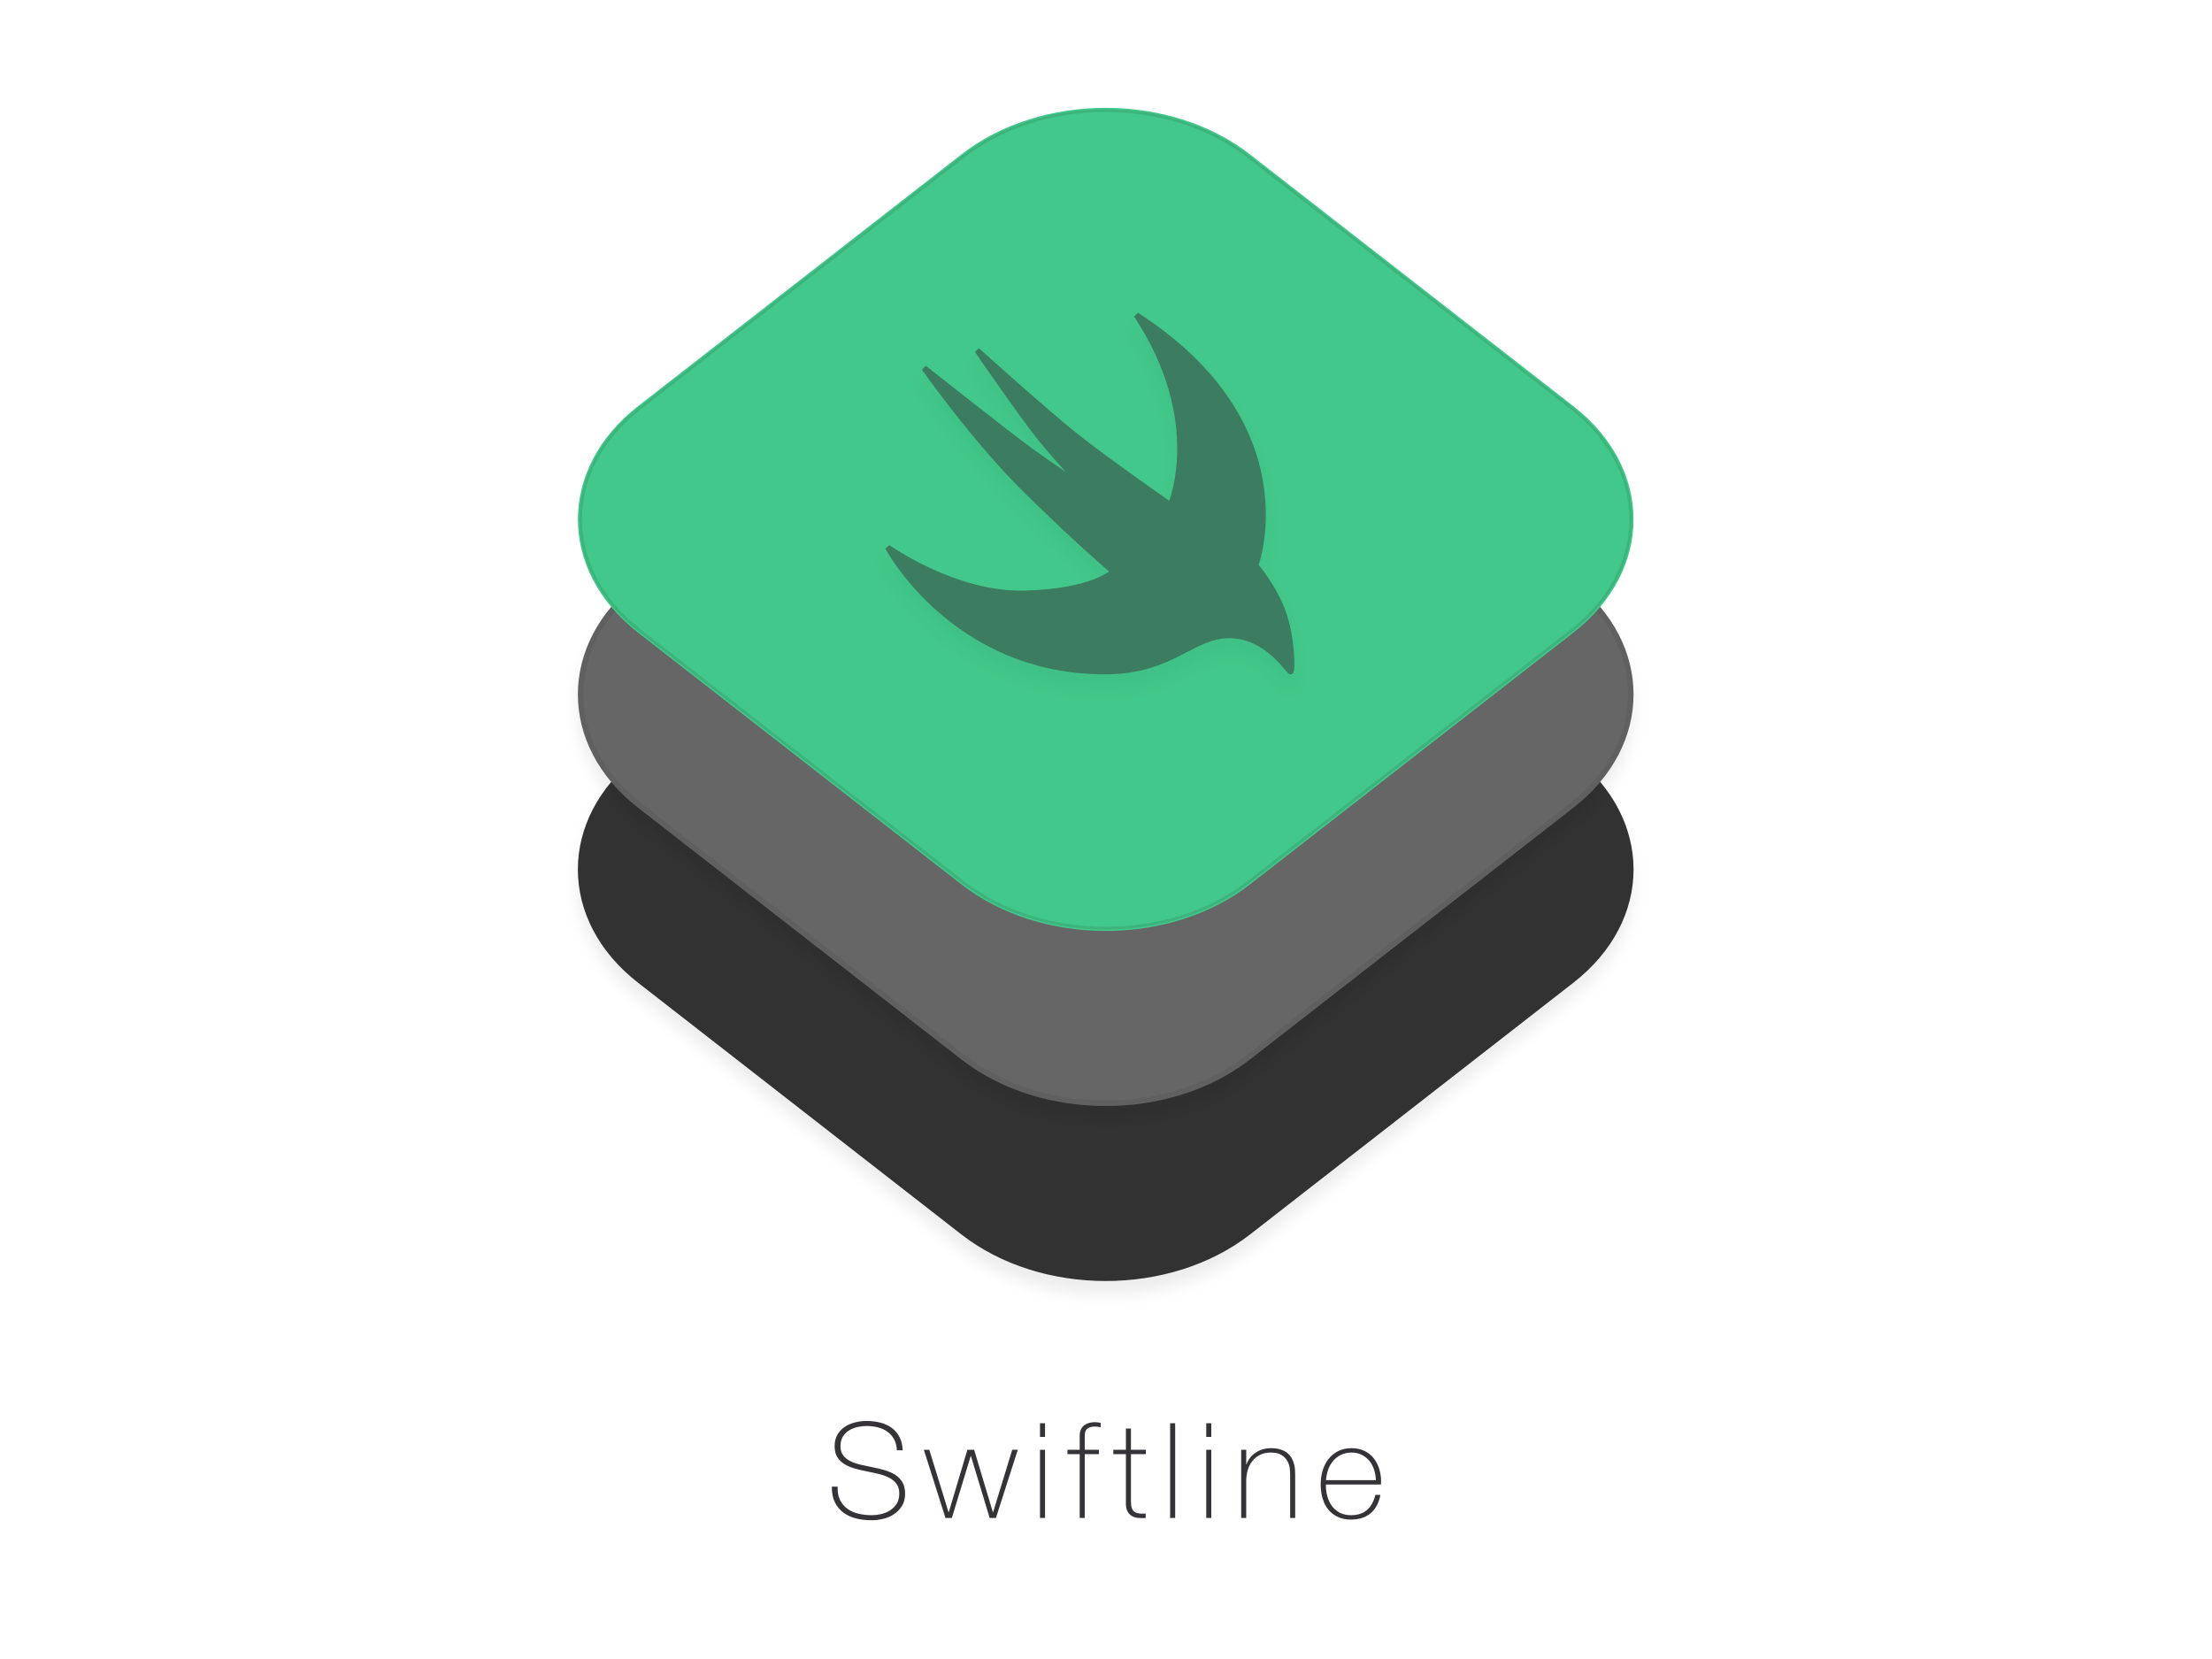
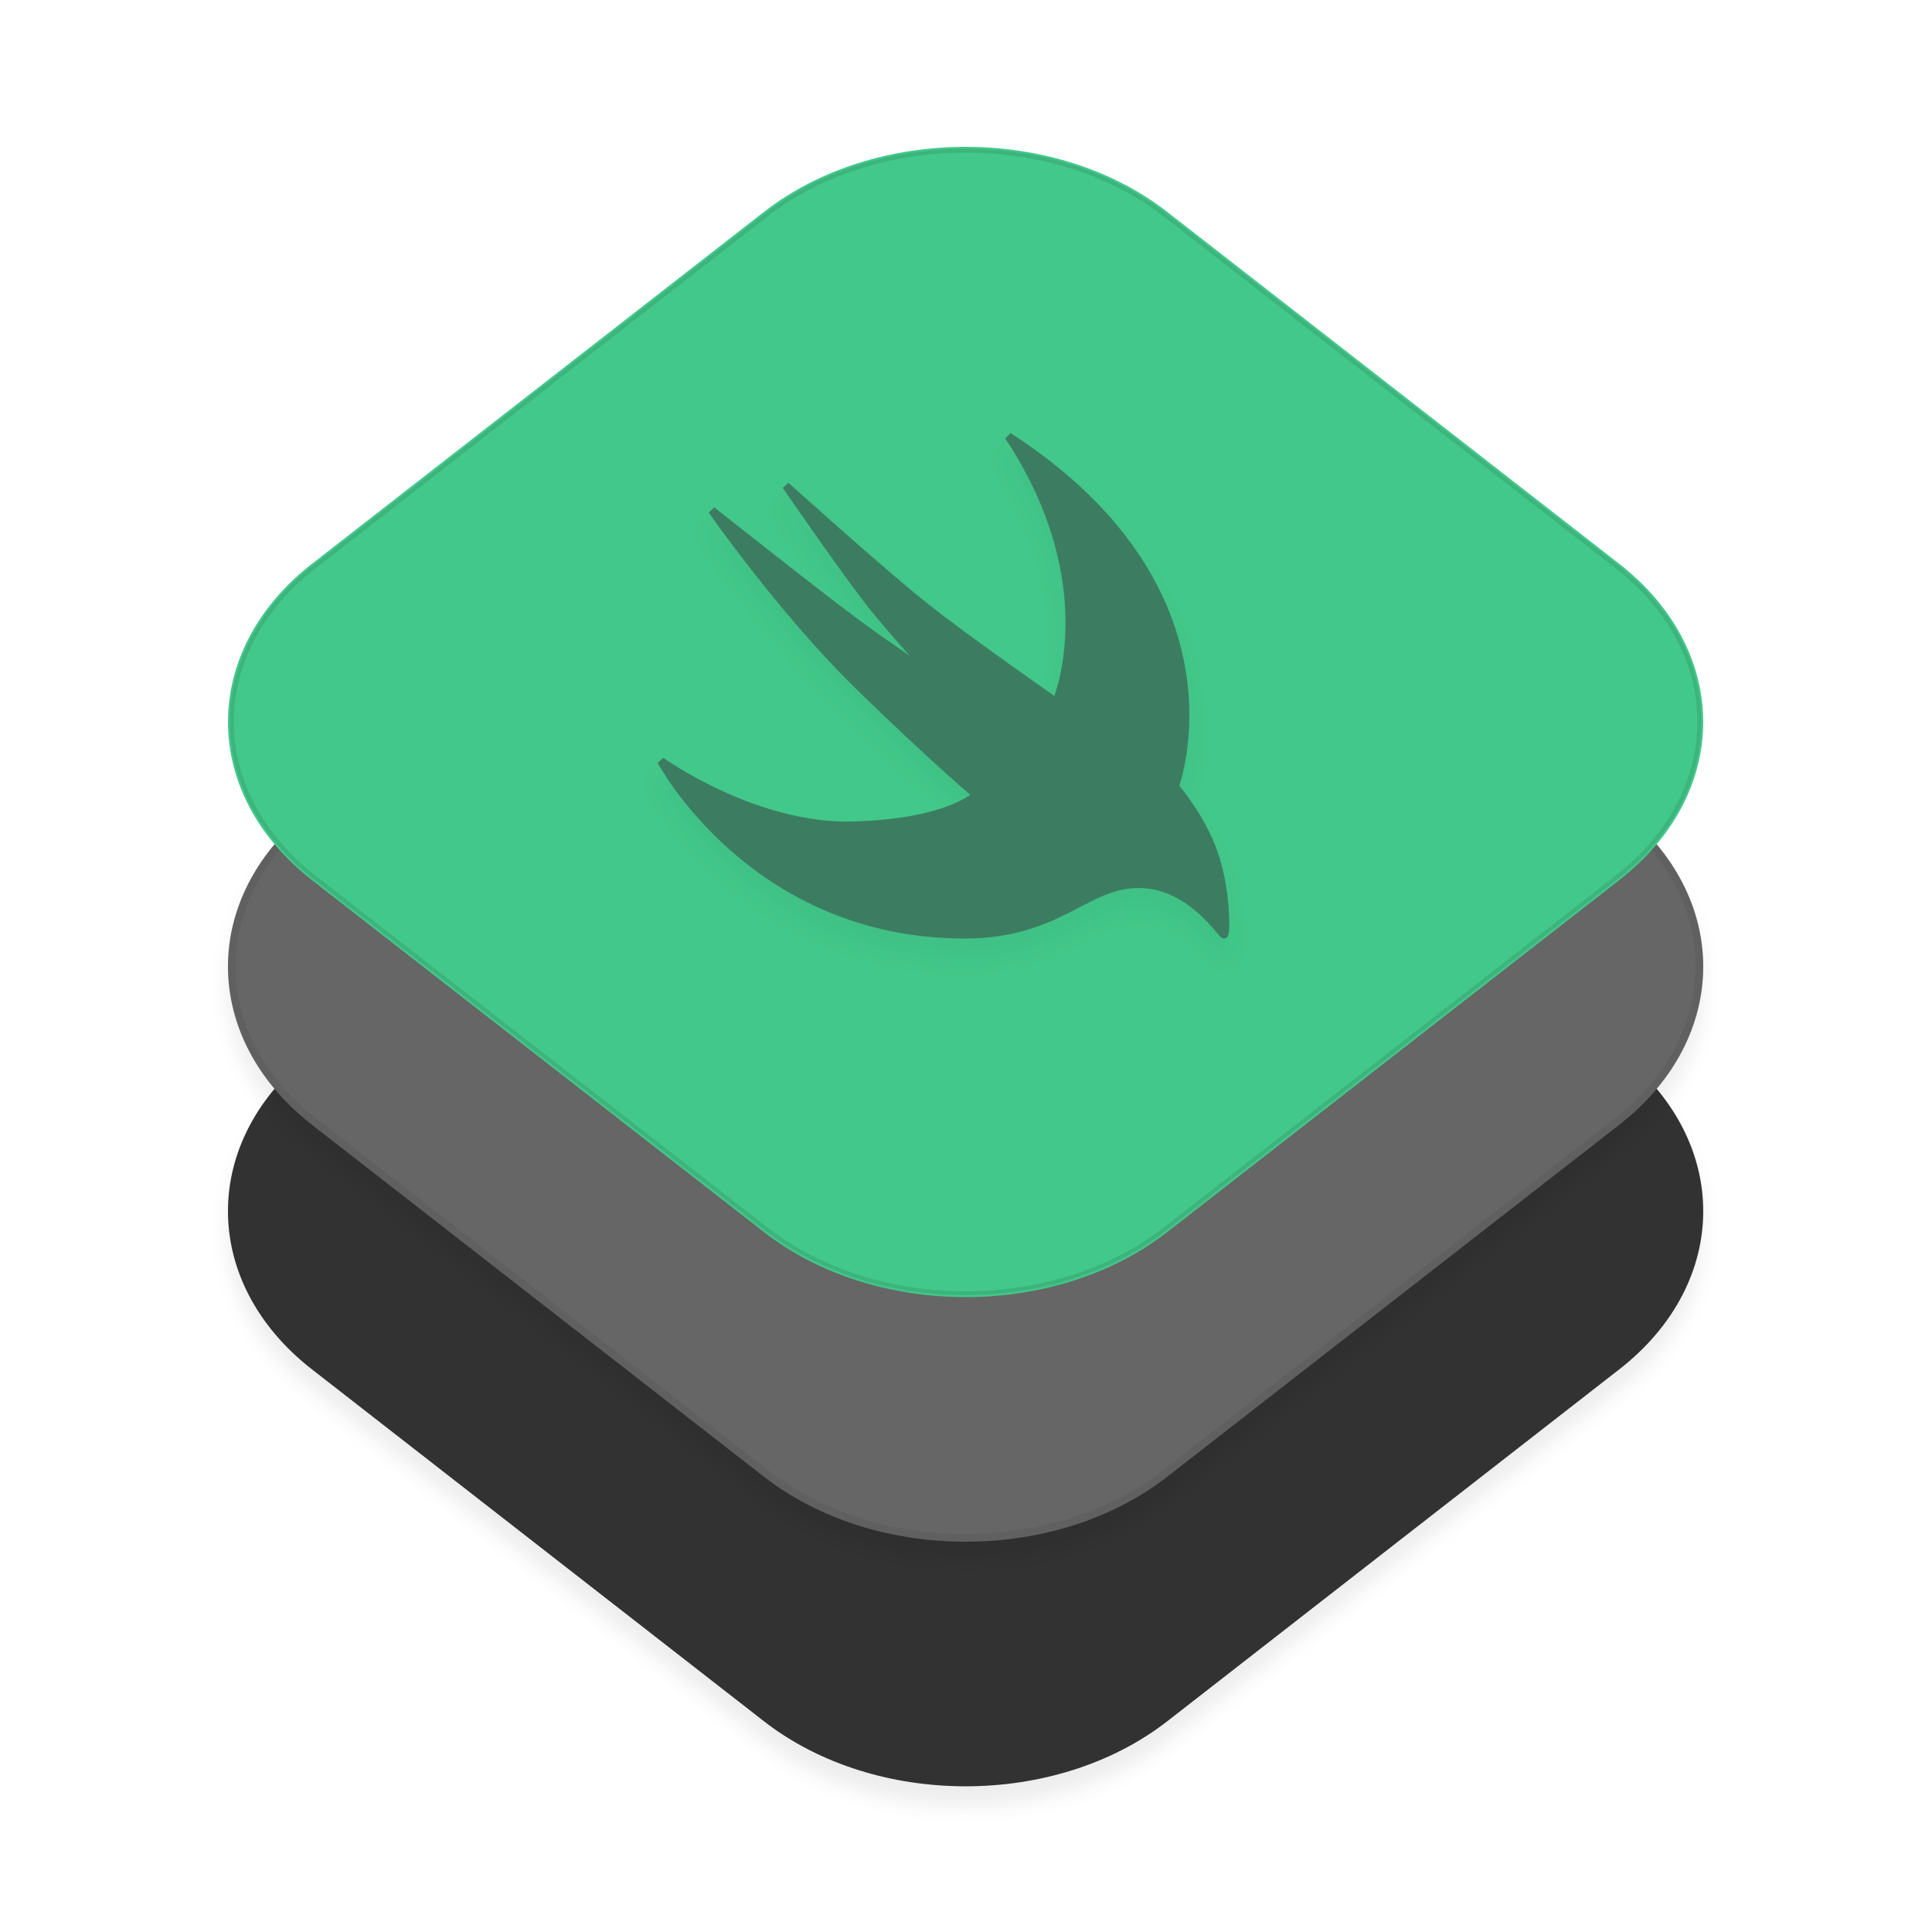
- <svg xmlns="http://www.w3.org/2000/svg" xmlns:xlink="http://www.w3.org/1999/xlink" width="800px" height="600px" viewBox="0 0 800 600" version="1.1">
+ <svg xmlns="http://www.w3.org/2000/svg" xmlns:xlink="http://www.w3.org/1999/xlink" width="500px" height="500px" viewBox="0 0 500 500" version="1.1">
  <defs>
    <filter x="-50%" y="-50%" width="200%" height="200%" filterUnits="objectBoundingBox" id="filter-1">
      <feOffset dx="0" dy="5" in="SourceAlpha" result="shadowOffsetOuter1" />
      <feGaussianBlur stdDeviation="2.5" in="shadowOffsetOuter1" result="shadowBlurOuter1" />
      <feColorMatrix values="0 0 0 0 0   0 0 0 0 0   0 0 0 0 0  0 0 0 0.07 0" in="shadowBlurOuter1" type="matrix" result="shadowMatrixOuter1" />
      <feMerge>
        <feMergeNode in="shadowMatrixOuter1" />
        <feMergeNode in="SourceGraphic" />
      </feMerge>
    </filter>
    <path id="path-2" d="M358.426,314.613 C386.918,292.429 386.915,256.46 358.426,234.279 L241.488,143.236 C212.995,121.053 166.795,121.056 138.306,143.236 L21.368,234.279 C-7.125,256.463 -7.121,292.432 21.368,314.613 L138.306,405.656 C166.799,427.839 212.999,427.836 241.488,405.656 L358.426,314.613 Z" />
    <filter x="-50%" y="-50%" width="200%" height="200%" filterUnits="objectBoundingBox" id="filter-3">
      <feOffset dx="0" dy="5" in="SourceAlpha" result="shadowOffsetOuter1" />
      <feGaussianBlur stdDeviation="2.5" in="shadowOffsetOuter1" result="shadowBlurOuter1" />
      <feColorMatrix values="0 0 0 0 0   0 0 0 0 0   0 0 0 0 0  0 0 0 0.07 0" in="shadowBlurOuter1" type="matrix" result="shadowMatrixOuter1" />
      <feMerge>
        <feMergeNode in="shadowMatrixOuter1" />
        <feMergeNode in="SourceGraphic" />
      </feMerge>
    </filter>
    <path id="path-4" d="M358.426,251.313 C386.918,229.129 386.915,193.16 358.426,170.979 L241.488,79.936 C212.995,57.753 166.795,57.756 138.306,79.936 L21.368,170.979 C-7.125,193.163 -7.121,229.132 21.368,251.313 L138.306,342.356 C166.799,364.539 212.999,364.536 241.488,342.356 L358.426,251.313 Z" />
    <linearGradient x1="48.308%" y1="100%" x2="48.308%" y2="0%" id="linearGradient-5">
      <stop stop-color="#FBAD3F" offset="0%" />
      <stop stop-color="#FF3727" offset="100%" />
    </linearGradient>
    <path id="path-6" d="M358.426,188.013 C386.918,165.829 386.915,129.86 358.426,107.679 L241.488,16.636 C212.995,-5.547 166.795,-5.544 138.306,16.636 L21.368,107.679 C-7.125,129.863 -7.121,165.832 21.368,188.013 L138.306,279.056 C166.799,301.239 212.999,301.236 241.488,279.056 L358.426,188.013 Z" />
    <filter x="-50%" y="-50%" width="200%" height="200%" filterUnits="objectBoundingBox" id="filter-7">
      <feOffset dx="0" dy="5" in="SourceAlpha" result="shadowOffsetOuter1" />
      <feGaussianBlur stdDeviation="2.5" in="shadowOffsetOuter1" result="shadowBlurOuter1" />
      <feColorMatrix values="0 0 0 0 0   0 0 0 0 0   0 0 0 0 0  0 0 0 0.07 0" in="shadowBlurOuter1" type="matrix" result="shadowMatrixOuter1" />
      <feMerge>
        <feMergeNode in="shadowMatrixOuter1" />
        <feMergeNode in="SourceGraphic" />
      </feMerge>
    </filter>
    <path id="path-8" d="M200.995,73.924 C263.045,114.074 244.072,164.565 244.072,164.565 C244.072,164.565 250.764,172.169 254.11,181.598 C257.456,191.028 257.419,202.586 256.81,202.89 C256.202,203.194 248.358,189.811 234.643,189.811 C220.928,189.811 213.96,202.89 189.627,202.89 C134.838,202.89 111.076,157.95 111.076,157.95 C111.076,157.95 135.181,175.211 160.427,174.603 C185.673,173.994 192.668,166.694 192.668,166.694 C192.668,166.694 181.38,157.249 161.948,138.255 C142.515,119.261 124.231,93.086 124.231,93.086 C124.231,93.086 153.524,116.303 162.92,123.132 C172.316,129.961 181.712,136.15 181.712,136.15 C181.712,136.15 172.612,126.333 166.206,118.437 C159.8,110.54 143.394,86.699 143.394,86.699 C143.394,86.699 168.556,109.417 180.004,118.437 C191.452,127.457 213.352,142.665 213.352,142.665 C213.352,142.665 226.545,112.553 200.995,73.924 Z" />
  </defs>
  <g id="Page-1" stroke="none" stroke-width="1" fill="none" fill-rule="evenodd">
-     <g id="app-icon-board">
+     <g id="app-icon-board" transform="translate(-150, -1)">
      <g id="icon" transform="translate(210, 40)">
        <g id="Bottom" filter="url(#filter-1)" stroke-width="2">
          <use stroke="#333333" fill="#333333" fill-rule="evenodd" xlink:href="#path-2" />
          <use stroke-opacity="0.1" stroke="#363338" fill="none" xlink:href="#path-2" />
        </g>
        <g id="Middle" filter="url(#filter-3)" stroke-width="2">
          <use stroke="#666666" fill="#666666" fill-rule="evenodd" xlink:href="#path-4" />
          <use stroke-opacity="0.1" stroke="#363338" fill="none" xlink:href="#path-4" />
        </g>
        <g id="Top">
          <use stroke="#42C88A" stroke-width="2" fill="url(#linearGradient-5)" xlink:href="#path-6" />
          <use stroke-opacity="0.1" stroke="#000000" stroke-width="1" fill="#42C88A" xlink:href="#path-6" />
        </g>
        <g id="countour" filter="url(#filter-7)" stroke="#363338" stroke-width="2" opacity="0.5">
          <use fill="#363338" fill-rule="evenodd" xlink:href="#path-8" />
          <use stroke-opacity="0.1" fill="none" xlink:href="#path-8" />
        </g>
      </g>
-       <path d="M324.368,524.52 C324.304,523.048 323.992,521.768 323.432,520.68 C322.872,519.592 322.112,518.68 321.152,517.944 C320.192,517.208 319.048,516.656 317.72,516.288 C316.392,515.92 314.944,515.736 313.376,515.736 C312.416,515.736 311.384,515.848 310.28,516.072 C309.176,516.296 308.152,516.688 307.208,517.248 C306.264,517.808 305.488,518.56 304.88,519.504 C304.272,520.448 303.968,521.624 303.968,523.032 C303.968,524.408 304.304,525.528 304.976,526.392 C305.648,527.256 306.528,527.952 307.616,528.48 C308.704,529.008 309.952,529.432 311.36,529.752 C312.768,530.072 314.192,530.376 315.632,530.664 C317.104,530.952 318.536,531.296 319.928,531.696 C321.32,532.096 322.568,532.64 323.672,533.328 C324.776,534.016 325.664,534.912 326.336,536.016 C327.008,537.12 327.344,538.504 327.344,540.168 C327.344,541.96 326.96,543.464 326.192,544.68 C325.424,545.896 324.456,546.888 323.288,547.656 C322.12,548.424 320.824,548.976 319.4,549.312 C317.976,549.648 316.608,549.816 315.296,549.816 C313.28,549.816 311.392,549.6 309.632,549.168 C307.872,548.736 306.336,548.032 305.024,547.056 C303.712,546.08 302.68,544.824 301.928,543.288 C301.176,541.752 300.816,539.88 300.848,537.672 L302.96,537.672 C302.864,539.56 303.136,541.152 303.776,542.448 C304.416,543.744 305.304,544.808 306.44,545.64 C307.576,546.472 308.912,547.072 310.448,547.44 C311.984,547.808 313.6,547.992 315.296,547.992 C316.32,547.992 317.416,547.864 318.584,547.608 C319.752,547.352 320.824,546.92 321.8,546.312 C322.776,545.704 323.592,544.904 324.248,543.912 C324.904,542.92 325.232,541.672 325.232,540.168 C325.232,538.728 324.896,537.552 324.224,536.64 C323.552,535.728 322.664,534.992 321.56,534.432 C320.456,533.872 319.208,533.424 317.816,533.088 C316.424,532.752 314.992,532.44 313.52,532.152 C312.08,531.864 310.656,531.528 309.248,531.144 C307.84,530.76 306.592,530.24 305.504,529.584 C304.416,528.928 303.536,528.08 302.864,527.04 C302.192,526 301.856,524.664 301.856,523.032 C301.856,521.4 302.2,520 302.888,518.832 C303.576,517.664 304.472,516.72 305.576,516 C306.68,515.28 307.92,514.752 309.296,514.416 C310.672,514.08 312.032,513.912 313.376,513.912 C315.168,513.912 316.84,514.112 318.392,514.512 C319.944,514.912 321.304,515.536 322.472,516.384 C323.64,517.232 324.576,518.328 325.28,519.672 C325.984,521.016 326.384,522.632 326.48,524.52 L324.368,524.52 Z M343.048,546.888 L343.144,546.888 L349.864,524.328 L352.312,524.328 L359.08,546.888 L359.176,546.888 L366.088,524.328 L368.104,524.328 L360.184,549 L357.928,549 L351.16,526.632 L351.064,526.632 L344.248,549 L341.944,549 L334.12,524.328 L336.088,524.328 L343.048,546.888 Z M376.128,519.672 L376.128,514.728 L377.952,514.728 L377.952,519.672 L376.128,519.672 Z M376.128,549 L376.128,524.328 L377.952,524.328 L377.952,549 L376.128,549 Z M386.072,525.912 L386.072,524.328 L390.488,524.328 L390.488,519.24 C390.488,518.376 390.632,517.632 390.92,517.008 C391.208,516.384 391.6,515.88 392.096,515.496 C392.592,515.112 393.168,514.824 393.824,514.632 C394.48,514.44 395.176,514.344 395.912,514.344 C396.456,514.344 397.176,514.424 398.072,514.584 L398.072,516.168 C397.176,516.008 396.456,515.928 395.912,515.928 C394.888,515.928 394.032,516.16 393.344,516.624 C392.656,517.088 392.312,518.008 392.312,519.384 L392.312,524.328 L397.448,524.328 L397.448,525.912 L392.312,525.912 L392.312,549 L390.488,549 L390.488,525.912 L386.072,525.912 Z M414.4,525.912 L409.024,525.912 L409.024,543.144 C409.024,544.136 409.136,544.92 409.36,545.496 C409.584,546.072 409.928,546.512 410.392,546.816 C410.856,547.12 411.416,547.304 412.072,547.368 C412.728,547.432 413.488,547.448 414.352,547.416 L414.352,549 C413.424,549.064 412.52,549.056 411.64,548.976 C410.76,548.896 409.984,548.656 409.312,548.256 C408.64,547.856 408.104,547.256 407.704,546.456 C407.304,545.656 407.136,544.552 407.2,543.144 L407.2,525.912 L402.64,525.912 L402.64,524.328 L407.2,524.328 L407.2,516.648 L409.024,516.648 L409.024,524.328 L414.4,524.328 L414.4,525.912 Z M425.016,514.728 L425.016,549 L423.192,549 L423.192,514.728 L425.016,514.728 Z M436.256,519.672 L436.256,514.728 L438.08,514.728 L438.08,519.672 L436.256,519.672 Z M436.256,549 L436.256,524.328 L438.08,524.328 L438.08,549 L436.256,549 Z M448.888,524.328 L450.712,524.328 L450.712,529.608 L450.808,529.608 C451.128,528.68 451.584,527.856 452.176,527.136 C452.768,526.416 453.456,525.8 454.24,525.288 C455.024,524.776 455.88,524.392 456.808,524.136 C457.736,523.88 458.68,523.752 459.64,523.752 C461.08,523.752 462.304,523.928 463.312,524.28 C464.32,524.632 465.144,525.096 465.784,525.672 C466.424,526.248 466.928,526.896 467.296,527.616 C467.664,528.336 467.928,529.064 468.088,529.8 C468.248,530.536 468.344,531.248 468.376,531.936 C468.408,532.624 468.424,533.224 468.424,533.736 L468.424,549 L466.6,549 L466.6,533.4 C466.6,532.792 466.552,532.024 466.456,531.096 C466.36,530.168 466.08,529.28 465.616,528.432 C465.152,527.584 464.448,526.856 463.504,526.248 C462.56,525.64 461.256,525.336 459.592,525.336 C458.184,525.336 456.936,525.592 455.848,526.104 C454.76,526.616 453.832,527.328 453.064,528.24 C452.296,529.152 451.712,530.24 451.312,531.504 C450.912,532.768 450.712,534.152 450.712,535.656 L450.712,549 L448.888,549 L448.888,524.328 Z M479.52,536.904 L479.52,537.192 C479.52,538.632 479.712,540.008 480.096,541.32 C480.48,542.632 481.048,543.784 481.8,544.776 C482.552,545.768 483.496,546.552 484.632,547.128 C485.768,547.704 487.088,547.992 488.592,547.992 C491.056,547.992 493.008,547.344 494.448,546.048 C495.888,544.752 496.88,542.952 497.424,540.648 L499.248,540.648 C498.704,543.528 497.528,545.736 495.72,547.272 C493.912,548.808 491.52,549.576 488.544,549.576 C486.72,549.576 485.128,549.248 483.768,548.592 C482.408,547.936 481.272,547.04 480.36,545.904 C479.448,544.768 478.768,543.424 478.32,541.872 C477.872,540.32 477.648,538.648 477.648,536.856 C477.648,535.128 477.88,533.472 478.344,531.888 C478.808,530.304 479.504,528.912 480.432,527.712 C481.36,526.512 482.52,525.552 483.912,524.832 C485.304,524.112 486.944,523.752 488.832,523.752 C490.56,523.752 492.088,524.072 493.416,524.712 C494.744,525.352 495.856,526.224 496.752,527.328 C497.648,528.432 498.328,529.712 498.792,531.168 C499.256,532.624 499.488,534.184 499.488,535.848 C499.488,536.008 499.48,536.192 499.464,536.4 C499.448,536.608 499.44,536.776 499.44,536.904 L479.52,536.904 Z M497.616,535.32 C497.552,533.976 497.328,532.704 496.944,531.504 C496.56,530.304 495.992,529.248 495.24,528.336 C494.488,527.424 493.576,526.696 492.504,526.152 C491.432,525.608 490.208,525.336 488.832,525.336 C487.36,525.336 486.064,525.616 484.944,526.176 C483.824,526.736 482.88,527.472 482.112,528.384 C481.344,529.296 480.752,530.36 480.336,531.576 C479.92,532.792 479.664,534.04 479.568,535.32 L497.616,535.32 Z" id="swiftline" fill="#363338" />
    </g>
  </g>
</svg>
